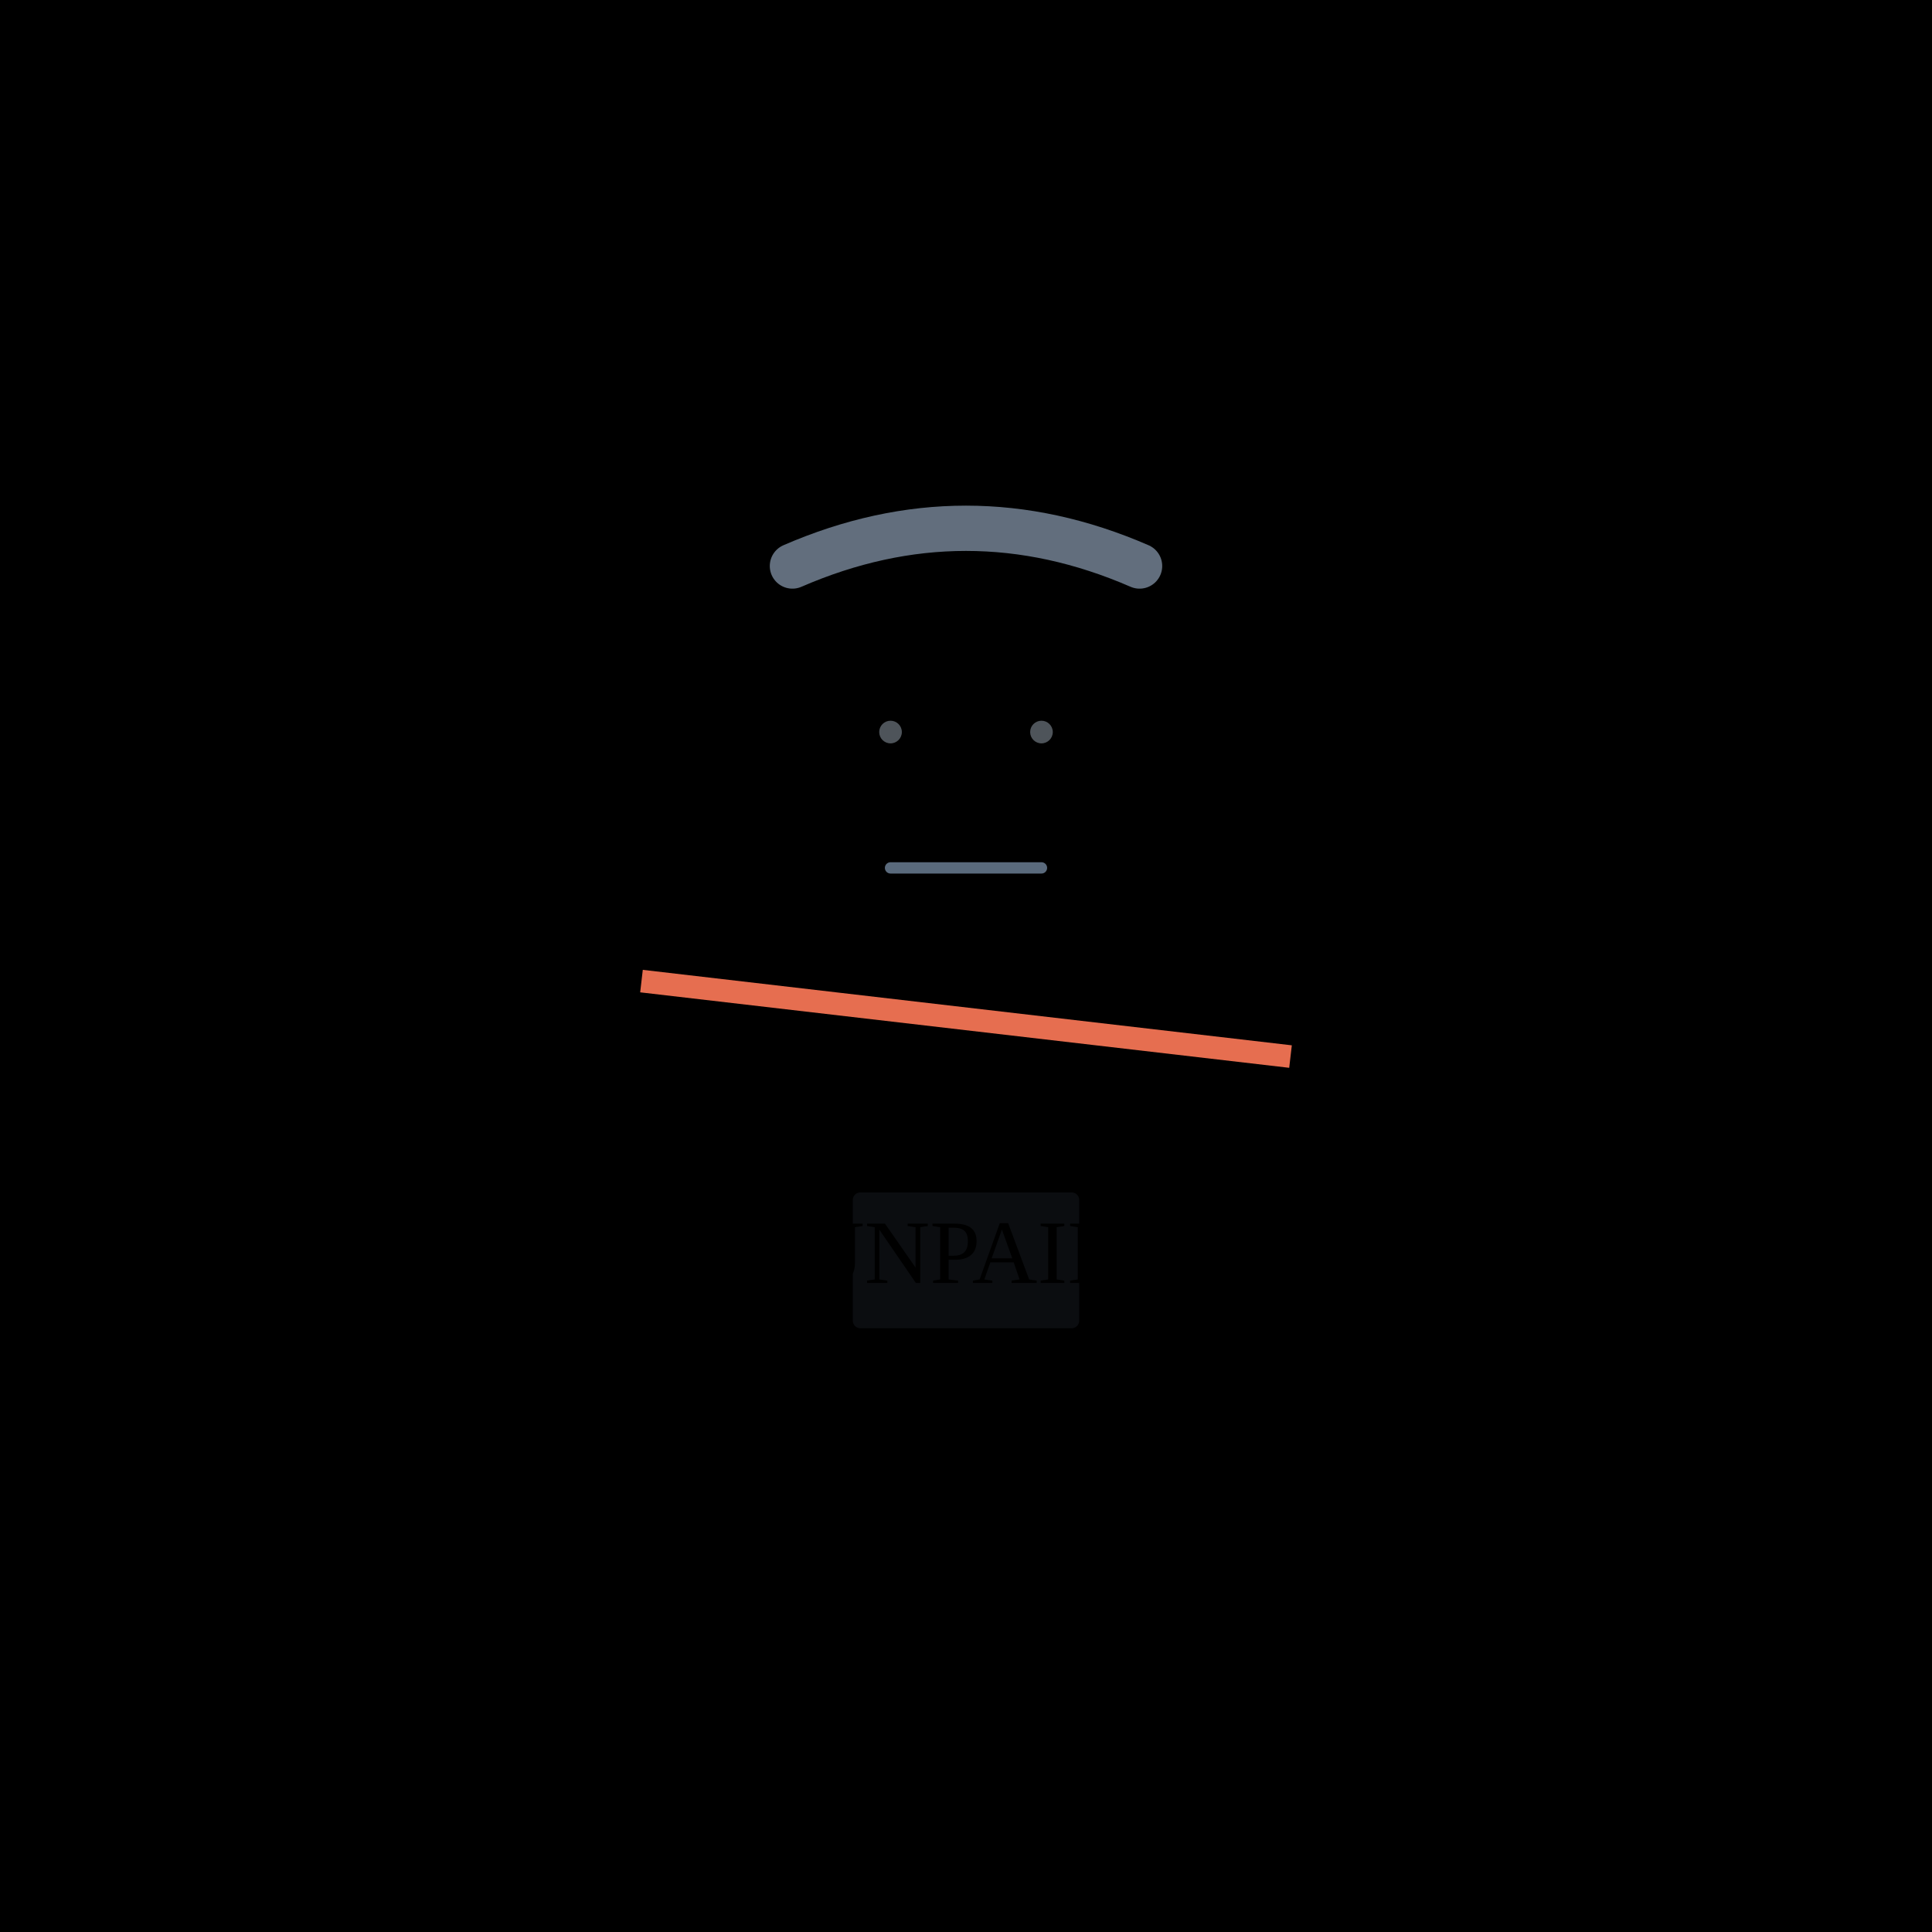
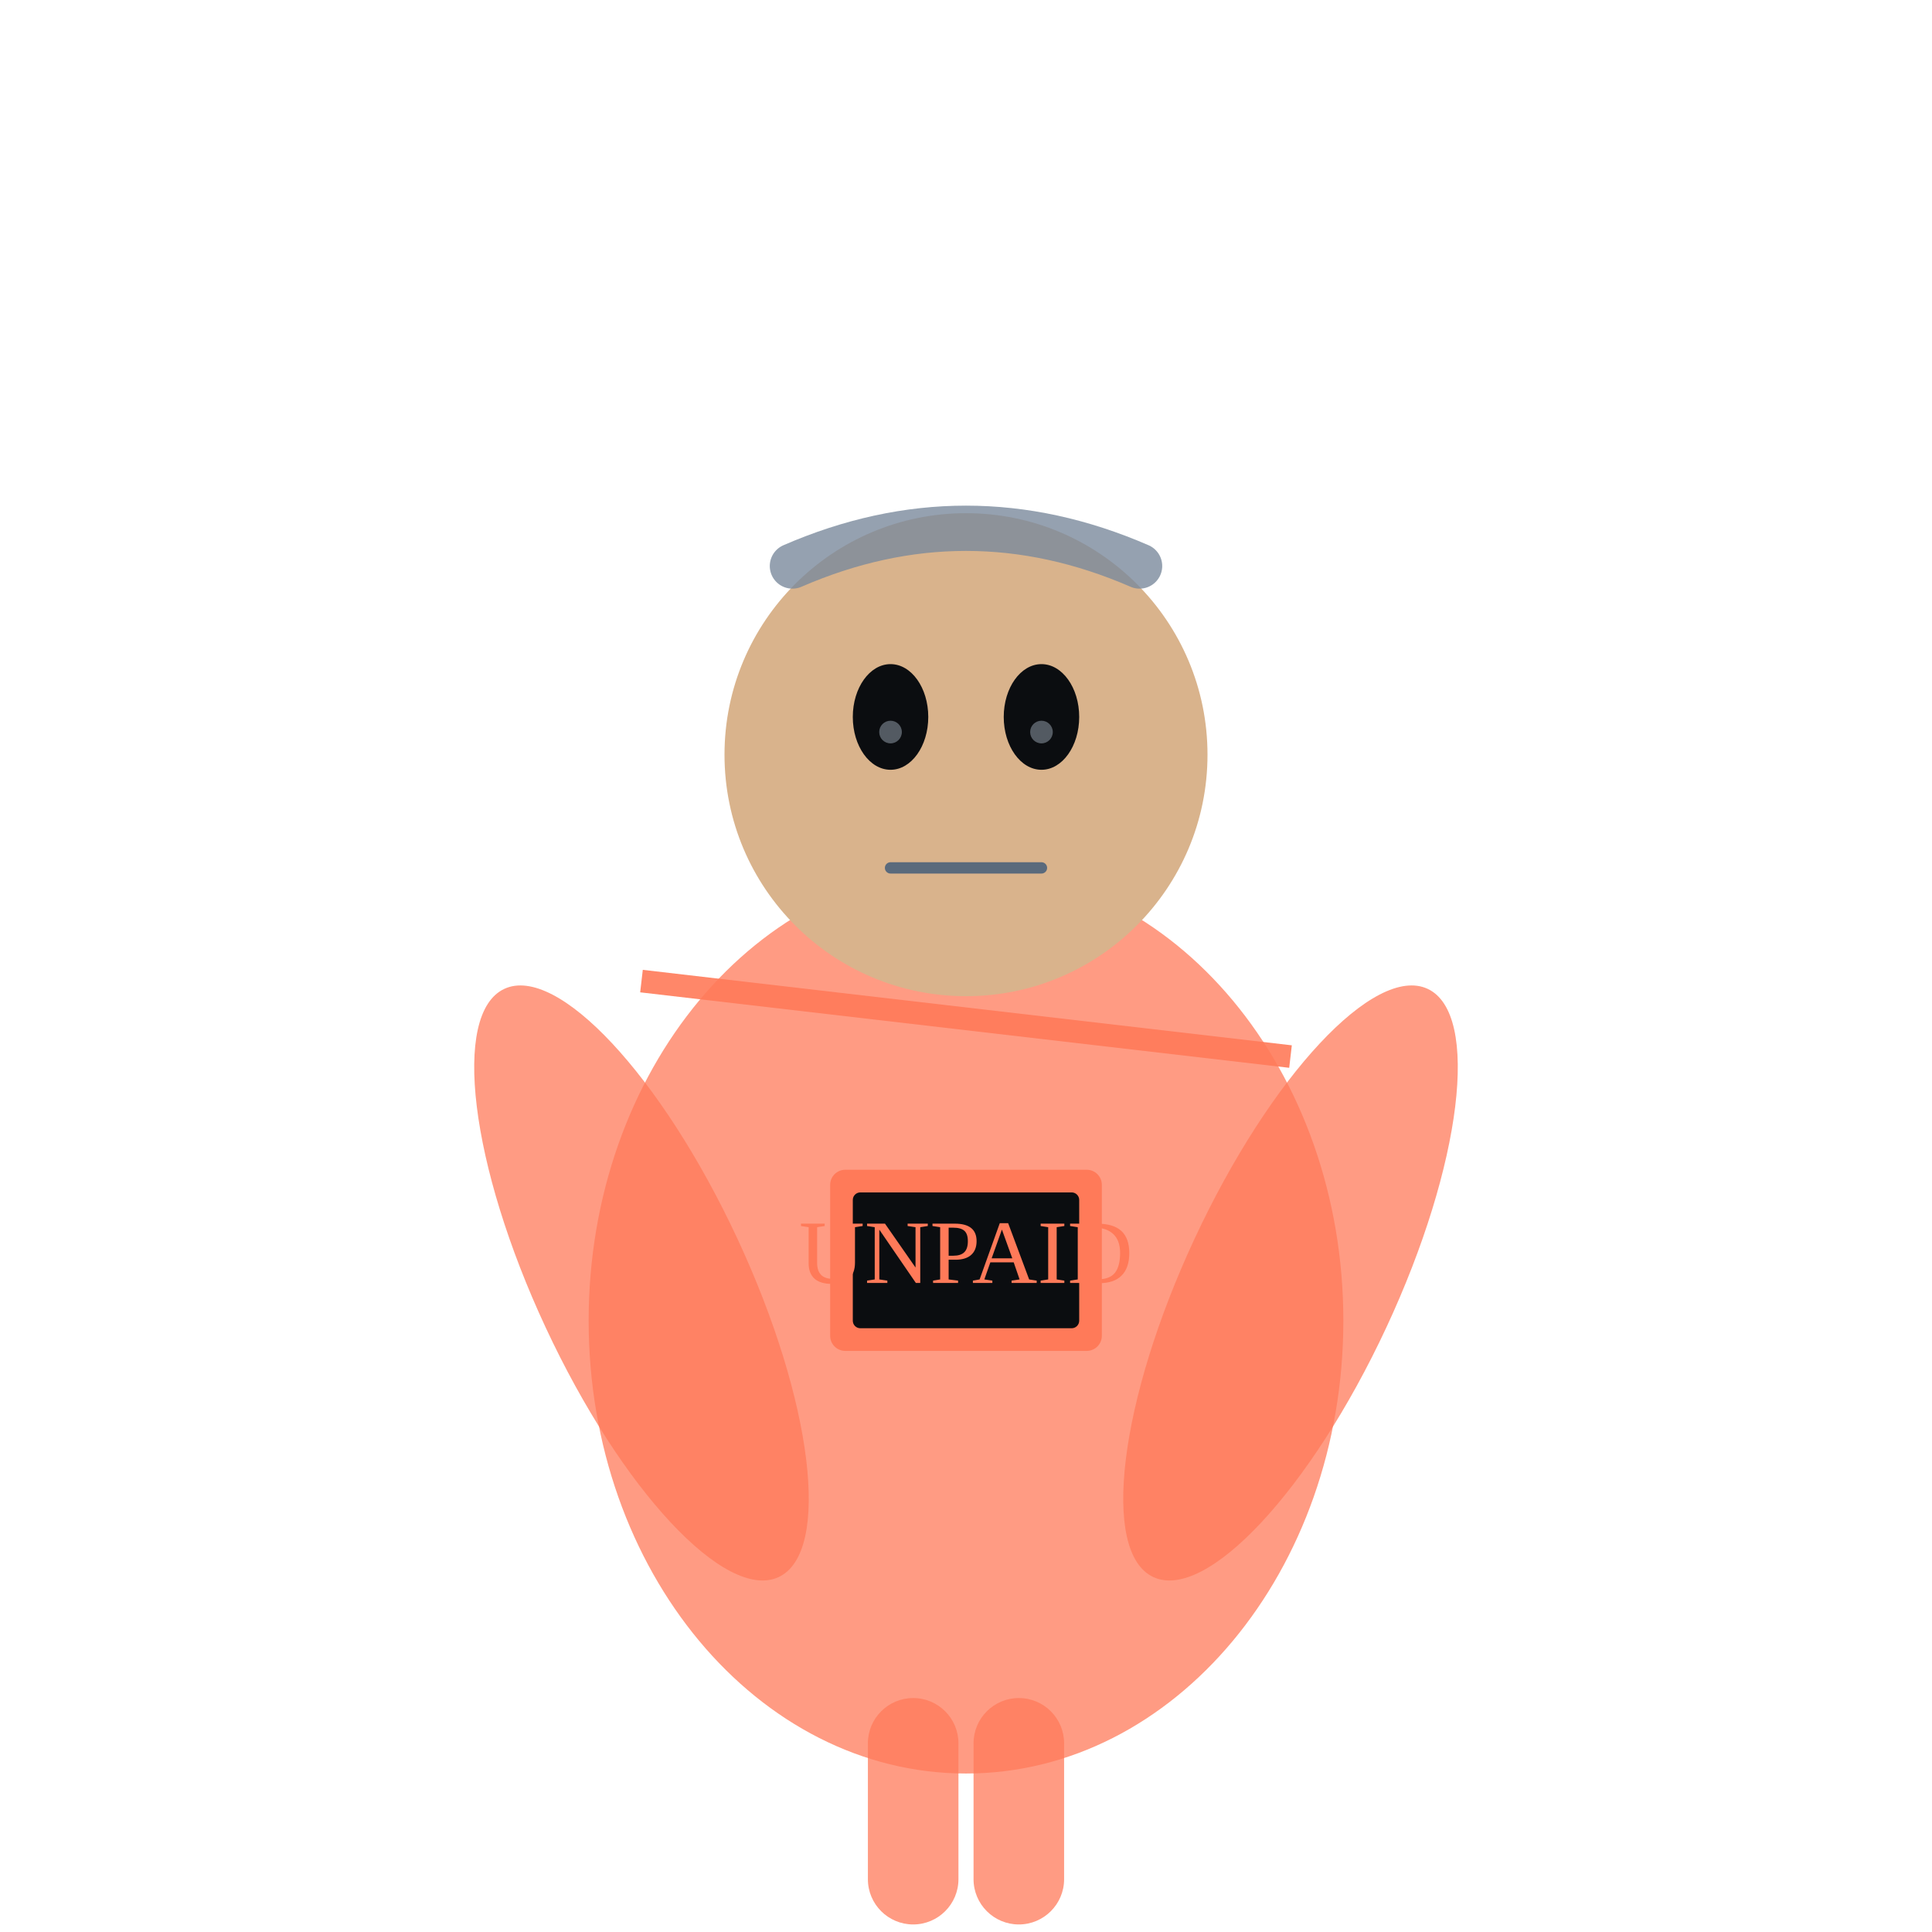
<svg xmlns="http://www.w3.org/2000/svg" viewBox="0 0 256 256">
+   <style>
+     .bg { fill: none; }
+     .eyes-dead { fill: #0b0d10; }
+     .intern-body { fill: #ff7a59; opacity: 0.75; }
+     .intern-face { fill: #d9b38c; }
+     .lanyard { fill: #ff7a59; }
+     .lanyard-text { fill: #ff7a59; }
+   </style>
  <defs>
    
  </defs>
  <rect width="256" height="256" class="bg" />
  <ellipse cx="128" cy="175" rx="50" ry="60" class="intern-body" />
  <circle cx="128" cy="100" r="32" class="intern-face" />
  <path d="M 105 75 Q 128 65 151 75" stroke="#7a8a9c" stroke-width="6" fill="none" stroke-linecap="round" opacity="0.8" />
  <ellipse cx="118" cy="95" rx="5" ry="7" class="eyes-dead" />
  <ellipse cx="138" cy="95" rx="5" ry="7" class="eyes-dead" />
  <circle cx="118" cy="97" r="1.5" fill="#9ca7b3" opacity="0.5" />
  <circle cx="138" cy="97" r="1.5" fill="#9ca7b3" opacity="0.5" />
  <line x1="118" y1="115" x2="138" y2="115" stroke="#5a6a7c" stroke-width="1.5" stroke-linecap="round" />
  <line x1="85" y1="130" x2="171" y2="140" stroke="#ff7a59" stroke-width="3" opacity="0.9" />
  <rect x="110" y="155" width="36" height="24" class="lanyard" rx="2" />
  <rect x="113" y="158" width="30" height="18" fill="#0b0d10" rx="1" />
  <text x="128" y="170" class="lanyard-text" text-anchor="middle">UNPAID</text>
  <ellipse cx="85" cy="170" rx="14" ry="43" class="intern-body" transform="rotate(-25 85 170)" />
  <ellipse cx="171" cy="170" rx="14" ry="43" class="intern-body" transform="rotate(25 171 170)" />
  <rect x="115" y="225" width="12" height="30" rx="6" class="intern-body" />
  <rect x="129" y="225" width="12" height="30" rx="6" class="intern-body" />
</svg>
